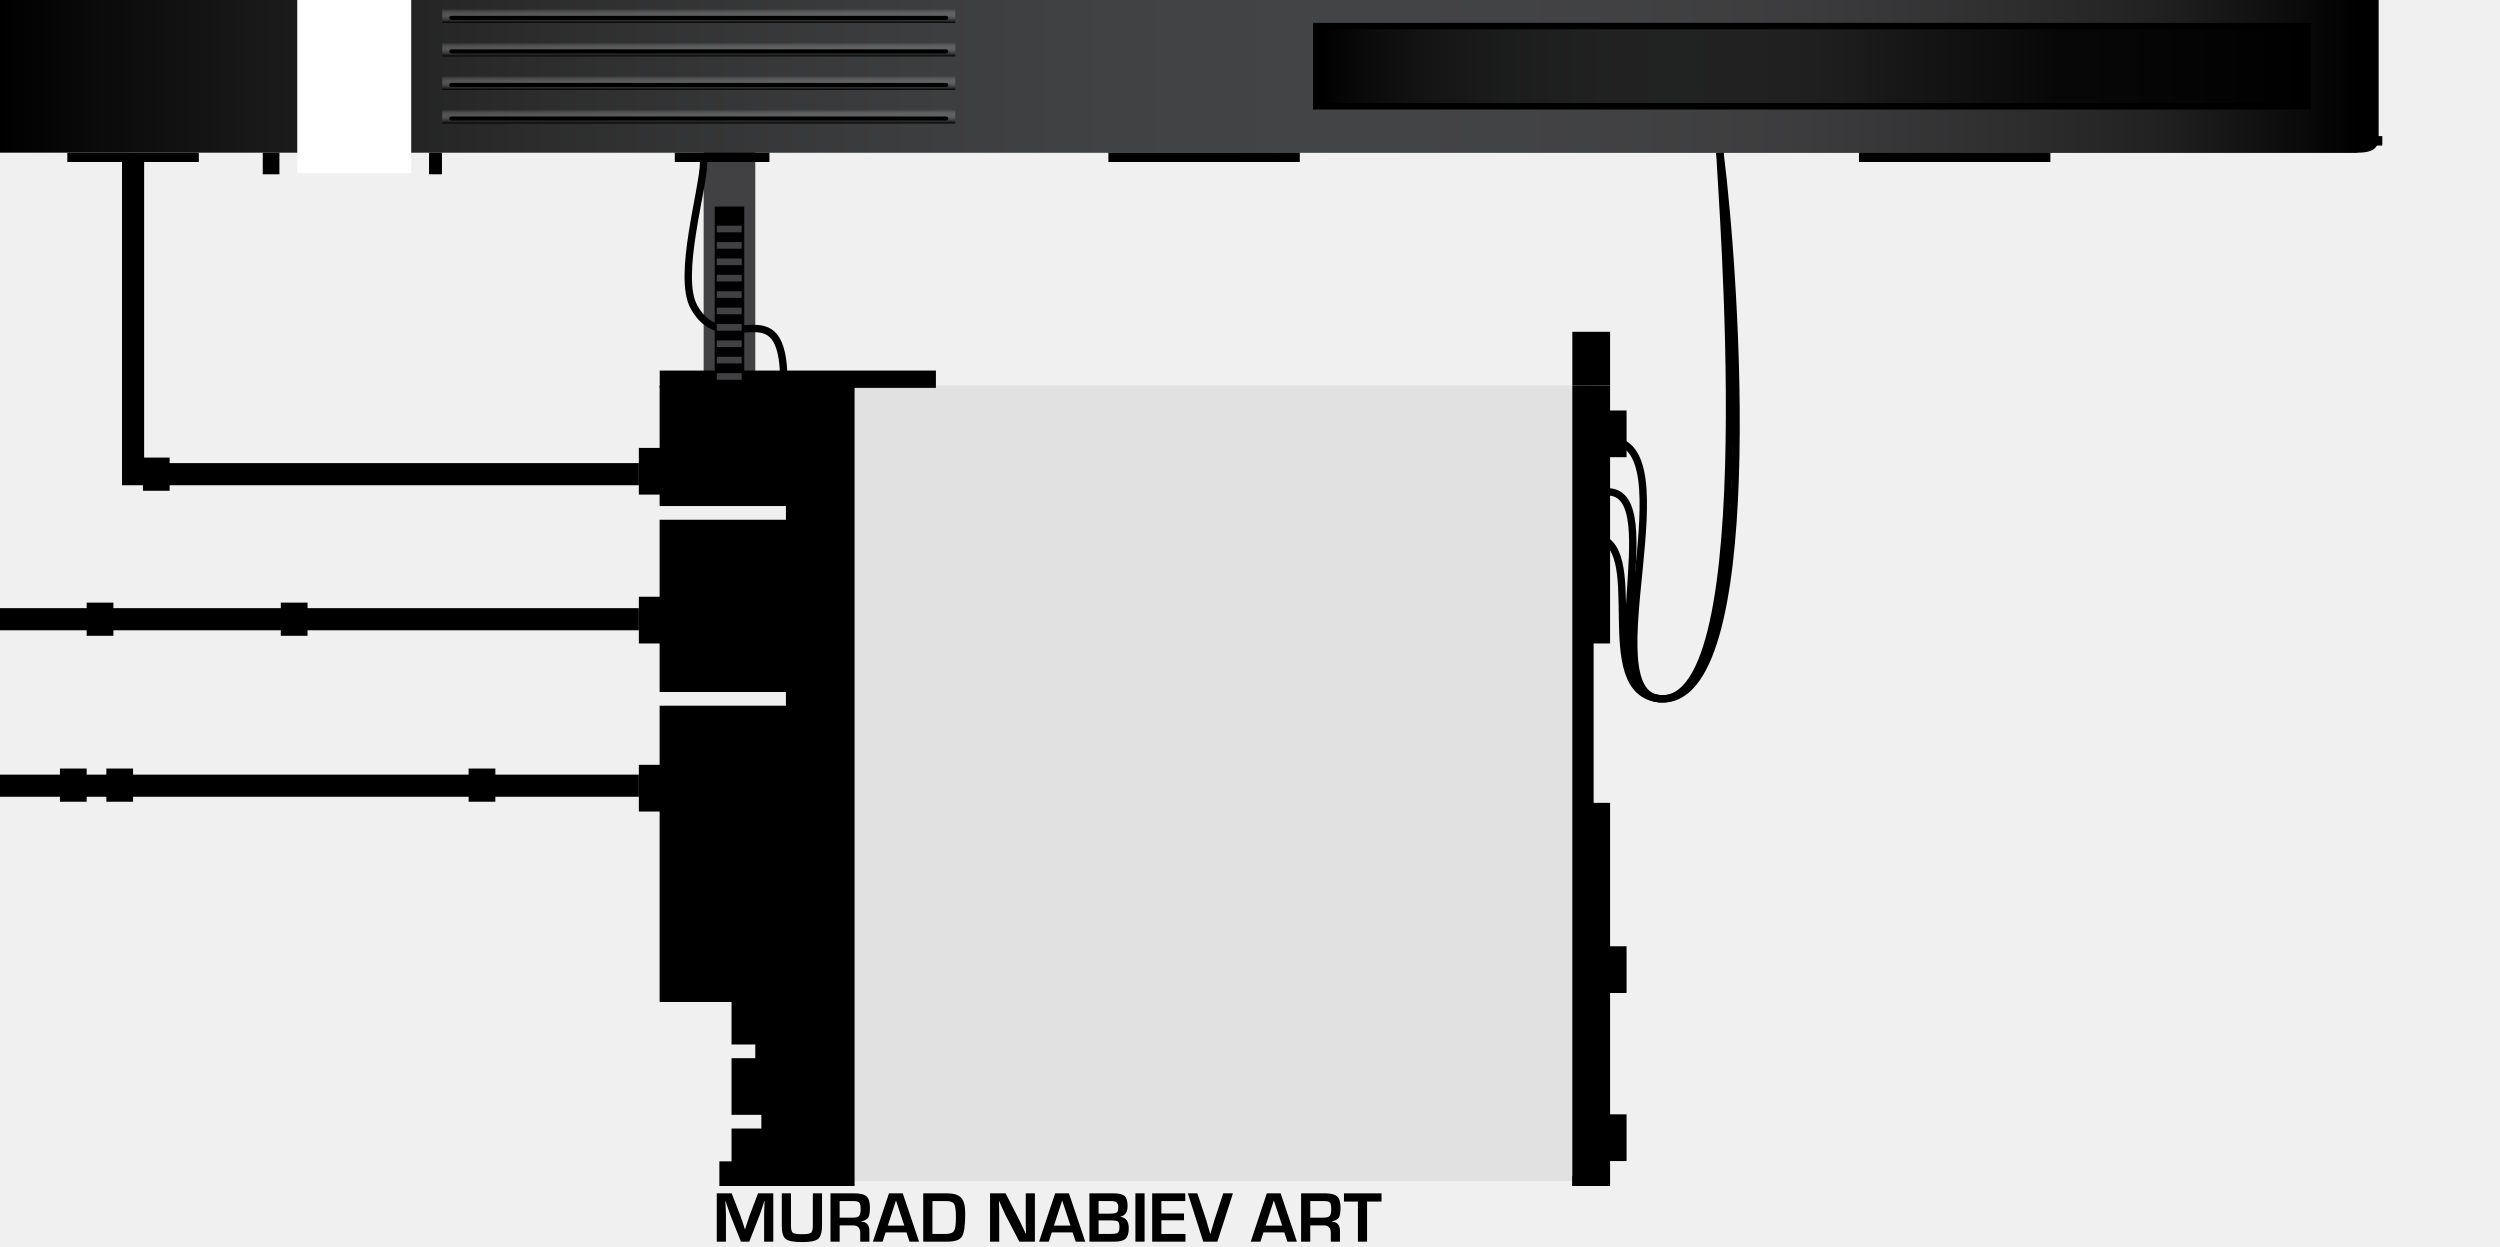
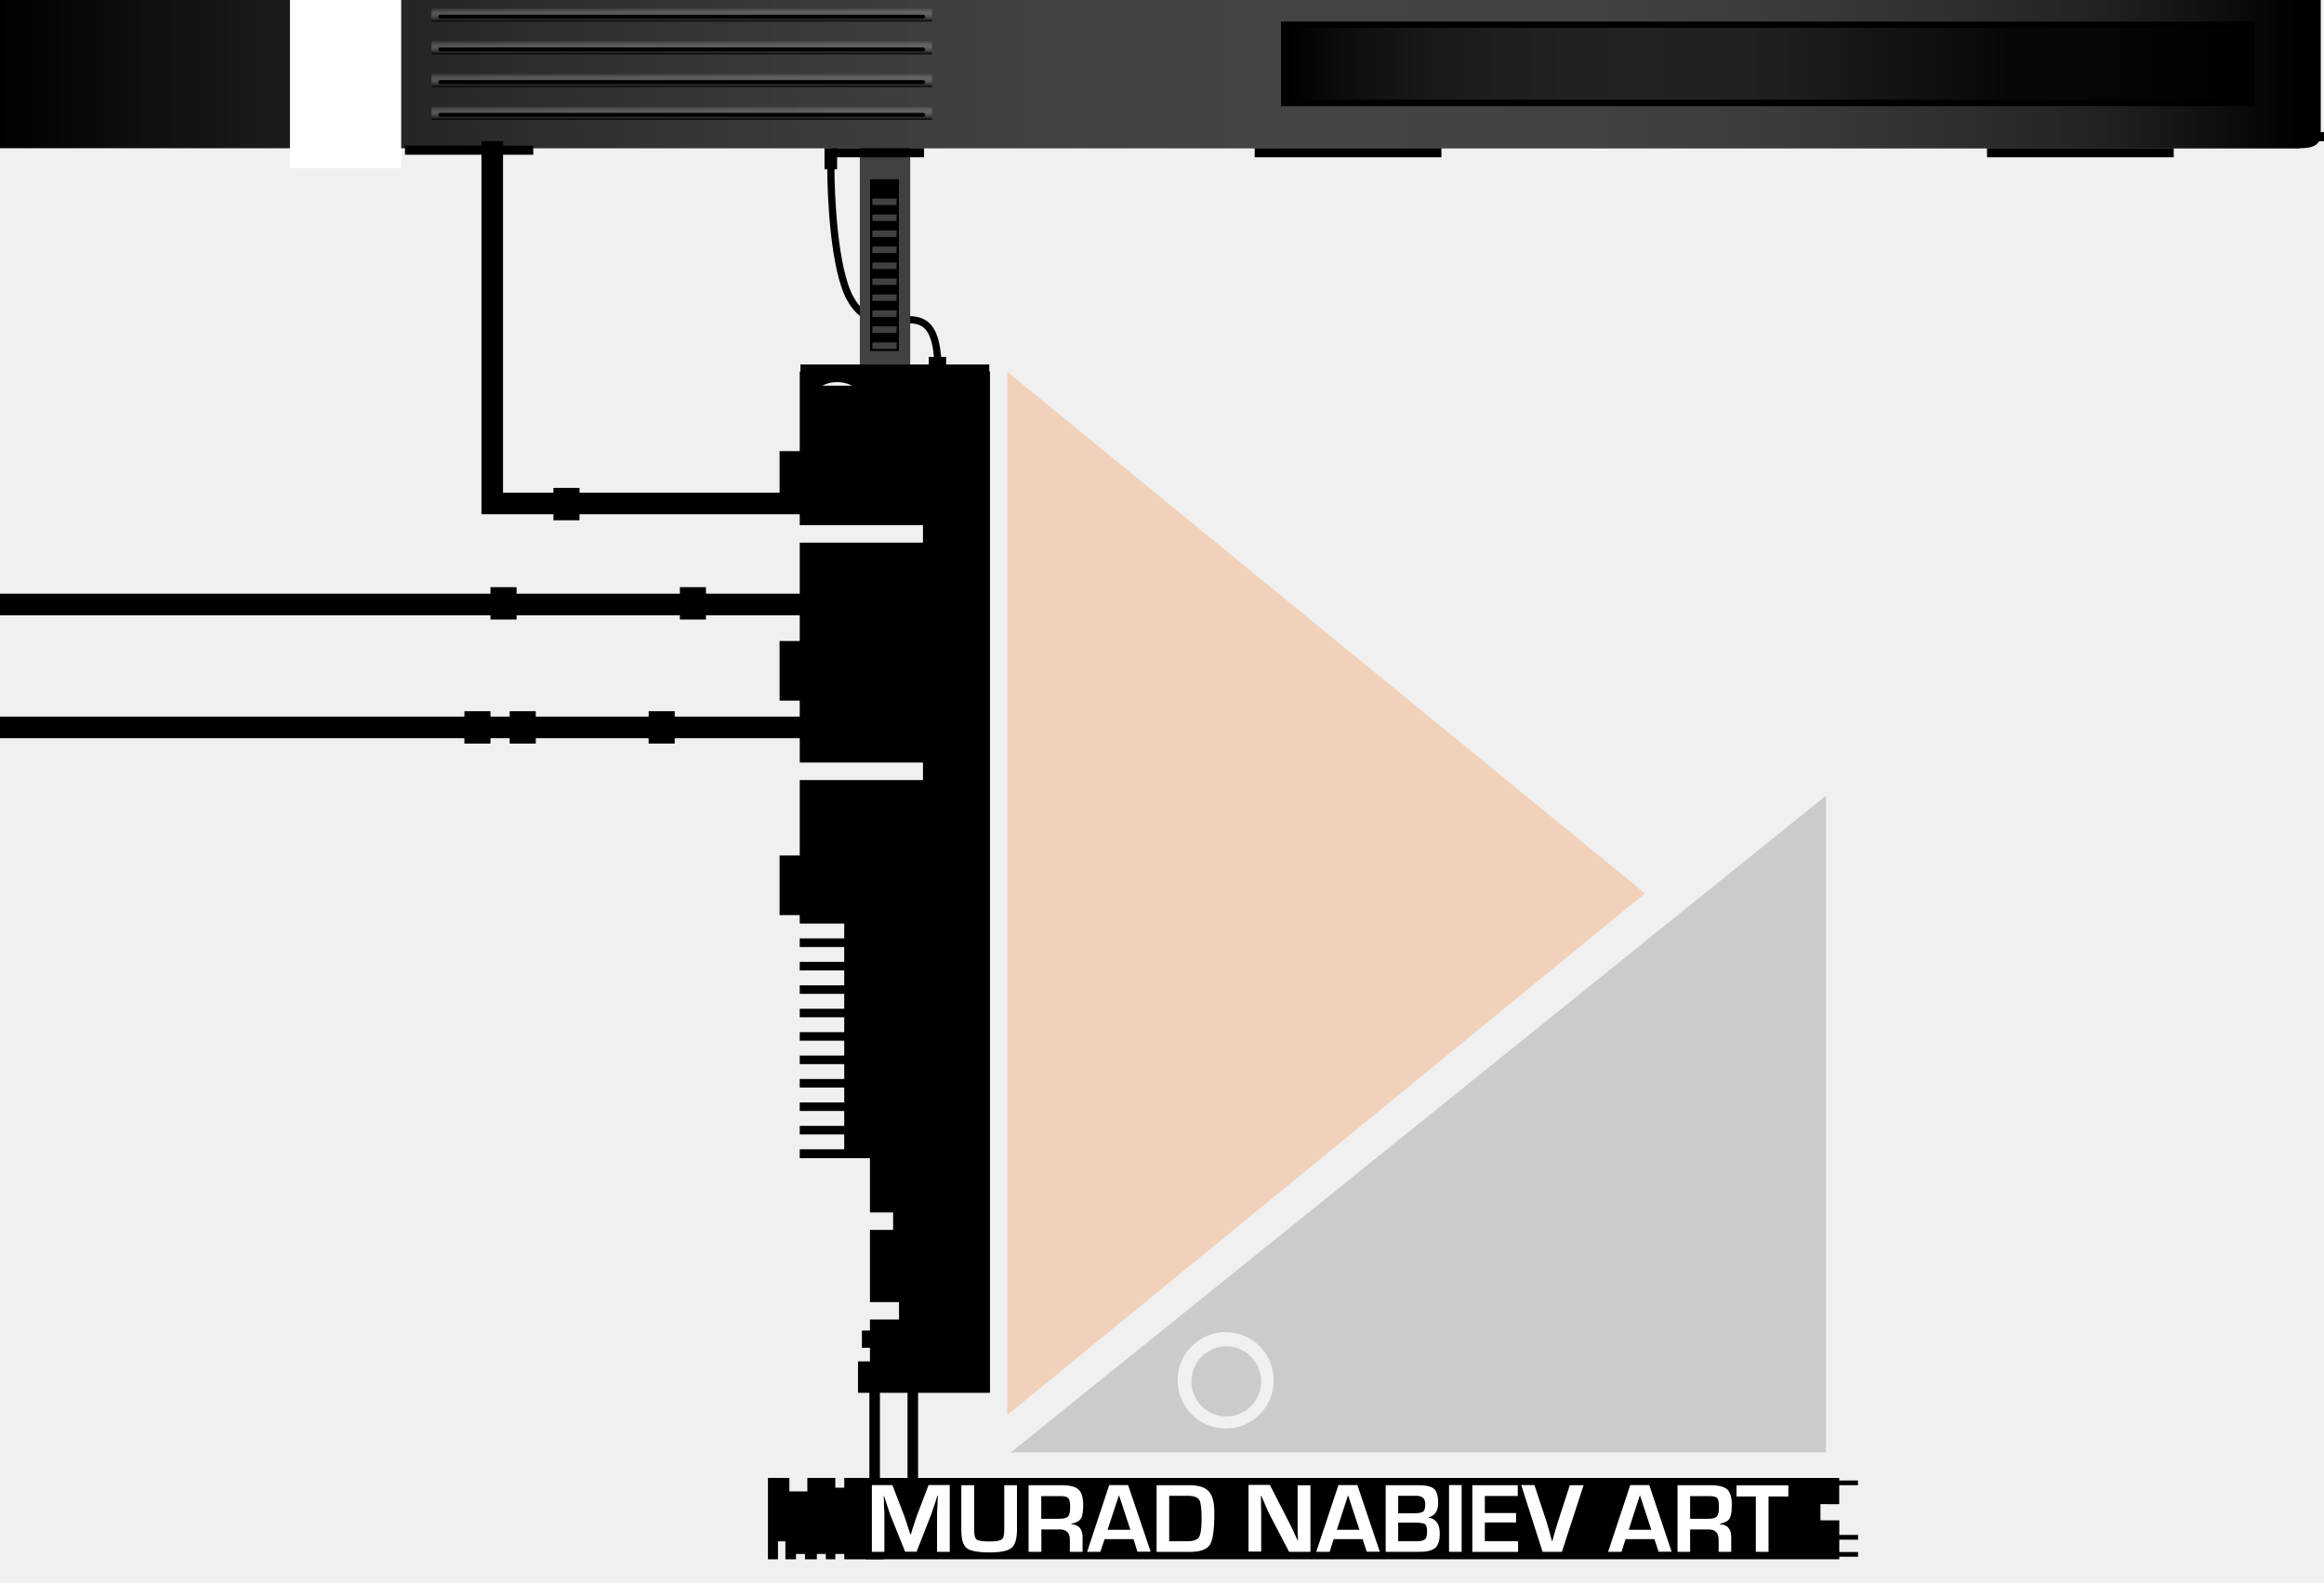
- <svg xmlns="http://www.w3.org/2000/svg" version="1.1" id="Layer_1" x="0px" y="0px" width="339px" height="169px" viewBox="0 0.125 339 169" enable-background="new 0 0.125 339 169" xml:space="preserve">
-   <g id="Layer_1_1_">
- </g>
-   <g id="Layer_2">
-     <g>
-       <rect x="95.416" y="19.183" fill="#414042" width="7" height="33.802" />
-       <path fill="none" stroke="#000000" stroke-miterlimit="10" d="M233.223,20.83c2.25,17.625,5.988,75.213-8.147,74.044" />
-       <path fill="none" stroke="#000000" stroke-miterlimit="10" d="M95.416,22.09c0,3.546-3.64,15.489-1.313,19.664    c4.25,7.625,12.188-3.25,12.188,10.231" />
-       <rect x="96.916" y="28.129" width="4" height="23.856" />
-       <g>
-         <g>
-           <polyline points="126.91,50.374 126.91,52.725 89.458,52.725 89.458,50.374     " />
-         </g>
-         <g>
-           <rect x="115.882" y="52.386" opacity="0.1" fill="#58595B" enable-background="new    " width="99.886" height="107.882" />
-           <polygon points="218.327,87.378 218.327,62.121 220.561,62.121 220.561,55.788 218.327,55.788 218.327,52.386 213.208,52.386       213.208,160.945 218.327,160.945 218.327,157.563 220.561,157.563 220.561,151.23 218.327,151.23 218.327,134.773       220.561,134.773 220.561,128.439 218.327,128.439 218.327,108.99 216.094,108.99 216.094,87.378     " />
-           <g>
-             <rect x="213.208" y="159.589" width="0.683" height="1.356" />
-           </g>
-           <rect x="213.208" y="45.117" width="5.119" height="7.269" />
-         </g>
-       </g>
-       <g>
-         <rect x="97.197" y="30.728" fill="#414042" width="3.375" height="0.901" />
-         <rect x="97.197" y="32.95" fill="#414042" width="3.375" height="0.901" />
-         <rect x="97.197" y="35.172" fill="#414042" width="3.375" height="0.901" />
-         <rect x="97.196" y="37.394" fill="#414042" width="3.375" height="0.902" />
-         <rect x="97.197" y="39.616" fill="#414042" width="3.375" height="0.901" />
-         <rect x="97.197" y="41.839" fill="#414042" width="3.375" height="0.901" />
-         <rect x="97.196" y="44.061" fill="#414042" width="3.375" height="0.902" />
-         <rect x="97.197" y="46.283" fill="#414042" width="3.375" height="0.901" />
-         <rect x="97.197" y="48.505" fill="#414042" width="3.375" height="0.901" />
-         <rect x="97.197" y="50.728" fill="#414042" width="3.375" height="0.901" />
-       </g>
-       <path fill="none" stroke="#000000" stroke-miterlimit="10" d="M233.223,20.83c0.113,4.801,5.988,75.213-8.147,74.044    c-9.427-0.78-1.083-21.477-8.999-21.977" />
-       <path fill="none" stroke="#000000" stroke-miterlimit="10" d="M225.075,94.874c-9.427-0.78,1.042-27.548-6.874-28.048" />
-       <path fill="none" stroke="#000000" stroke-miterlimit="10" d="M225.075,94.874c-9.427-0.78,4.25-35.034-6.874-35.034" />
-     </g>
-     <path d="M322.545,18.279c0,1.409-0.064,2.551-2.875,2.551H-0.122c0-1.915,0-1.142,0-2.551V0.594c0-1.409,0,0.078,0-0.701h317.581   h5.087L322.545,18.279L322.545,18.279z" />
-     <linearGradient id="SVGID_1_" gradientUnits="userSpaceOnUse" x1="280.878" y1="-213.362" x2="600.671" y2="-213.362" gradientTransform="matrix(1 0 0 -1 -281 -203)">
+ <svg xmlns="http://www.w3.org/2000/svg" version="1.1" id="Layer_1" x="0px" y="0px" width="323px" height="220px" viewBox="0 0.229 323 220" enable-background="new 0 0.229 323 220" xml:space="preserve">
+   <polygon points="117.343,205.653 117.343,207.012 116.095,207.012 116.095,205.653 112.207,205.653 112.207,207.526 109.71,207.526   109.71,205.653 106.733,205.653 106.733,216.96 108.124,216.96 108.124,214.462 109.158,214.462 109.158,216.96 110.63,216.96   110.63,216.217 111.878,216.217 111.878,216.96 113.53,216.96 113.53,216.217 114.779,216.217 114.779,216.96 116.095,216.96   116.095,216.216 117.343,216.216 117.343,216.96 122.832,216.96 122.832,205.653 " />
+   <g>
+     <path fill="none" stroke="#000000" stroke-miterlimit="10" d="M115.478,23.6c0,3.54,0.388,13.98,2.708,18.15   c4.25,7.63,12.2-3.25,12.2,10.24" />
+     <path fill="#414042" d="M119.505,19.18h7v33.8h-7V19.18z" />
+     <polygon points="258.244,214.232 258.244,213.574 255.633,213.574 255.633,211.549 253.01,211.549 253.01,209.296 255.621,209.297    255.621,206.667 258.23,206.667 258.23,206.008 255.621,206.008 255.621,205.653 249.886,205.653 249.626,205.653 120.315,205.653    120.315,216.96 249.626,216.96 249.886,216.96 255.633,216.96 255.633,216.604 258.244,216.604 258.244,215.947 255.633,215.947    255.633,214.232  " />
+     <path d="M322.55,18.28c0,1.4-0.068,2.55-2.88,2.55H-0.13c0-1.92,0-1.14,0-2.55V0.58c0-1.4,0,0.1,0-0.7h322.68V18.28z" />
+     <linearGradient id="SVGID_1_" gradientUnits="userSpaceOnUse" x1="748.87" y1="1381.365" x2="1068.68" y2="1381.365" gradientTransform="matrix(1 0 0 1 -749 -1371)">
      <stop offset="0" style="stop-color:#000000" />
      <stop offset="0" style="stop-color:#FFFFFF;stop-opacity:0" />
      <stop offset="0.029" style="stop-color:#F4F4F5;stop-opacity:0.029" />
      <stop offset="0.308" style="stop-color:#ACAEB1;stop-opacity:0.308" />
      <stop offset="0.555" style="stop-color:#787A7C;stop-opacity:0.555" />
      <stop offset="0.759" style="stop-color:#505052;stop-opacity:0.759" />
      <stop offset="0.913" style="stop-color:#252526;stop-opacity:0.913" />
      <stop offset="1" style="stop-color:#000000" />
    </linearGradient>
-     <rect x="-0.122" y="-0.106" fill="url(#SVGID_1_)" width="319.793" height="20.937" />
-     <g>
-       <g>
-         <linearGradient id="SVGID_2_" gradientUnits="userSpaceOnUse" x1="375.754" y1="-204.331" x2="375.754" y2="-206.226" gradientTransform="matrix(1 0 0 -1 -281 -203)">
-           <stop offset="0" style="stop-color:#FFFFFF;stop-opacity:0" />
-           <stop offset="1" style="stop-color:#000000" />
-         </linearGradient>
-         <rect x="59.972" y="1.331" fill="url(#SVGID_2_)" width="69.563" height="1.895" />
-         <g>
-           <path d="M60.919,2.552c0,0.151,0.123,0.274,0.274,0.274h67.119c0.151,0,0.274-0.123,0.274-0.274      c0-0.151-0.123-0.274-0.274-0.274H61.193C61.042,2.278,60.919,2.401,60.919,2.552C60.919,2.552,60.919,2.401,60.919,2.552z" />
-         </g>
-       </g>
-       <g>
-         <linearGradient id="SVGID_3_" gradientUnits="userSpaceOnUse" x1="375.754" y1="-208.879" x2="375.754" y2="-210.775" gradientTransform="matrix(1 0 0 -1 -281 -203)">
-           <stop offset="0" style="stop-color:#FFFFFF;stop-opacity:0" />
-           <stop offset="1" style="stop-color:#000000" />
-         </linearGradient>
-         <rect x="59.972" y="5.879" fill="url(#SVGID_3_)" width="69.563" height="1.896" />
-         <g>
-           <path d="M60.919,7.101c0,0.151,0.123,0.274,0.274,0.274h67.119c0.151,0,0.274-0.123,0.274-0.274s-0.123-0.274-0.274-0.274      H61.193C61.042,6.827,60.919,6.949,60.919,7.101C60.919,7.101,60.919,6.949,60.919,7.101z" />
-         </g>
-       </g>
-       <g>
-         <linearGradient id="SVGID_4_" gradientUnits="userSpaceOnUse" x1="375.754" y1="-213.428" x2="375.754" y2="-215.324" gradientTransform="matrix(1 0 0 -1 -281 -203)">
-           <stop offset="0" style="stop-color:#FFFFFF;stop-opacity:0" />
-           <stop offset="1" style="stop-color:#000000" />
-         </linearGradient>
-         <rect x="59.972" y="10.428" fill="url(#SVGID_4_)" width="69.563" height="1.896" />
-         <g>
-           <path d="M60.92,11.649c0,0.151,0.123,0.274,0.274,0.274h67.119c0.151,0,0.274-0.123,0.274-0.274s-0.123-0.274-0.274-0.274      H61.194C61.042,11.375,60.92,11.498,60.92,11.649C60.92,11.649,60.92,11.498,60.92,11.649z" />
-         </g>
-       </g>
-       <g>
-         <linearGradient id="SVGID_5_" gradientUnits="userSpaceOnUse" x1="375.754" y1="-217.976" x2="375.754" y2="-219.871" gradientTransform="matrix(1 0 0 -1 -281 -203)">
-           <stop offset="0" style="stop-color:#FFFFFF;stop-opacity:0" />
-           <stop offset="1" style="stop-color:#000000" />
-         </linearGradient>
-         <rect x="59.972" y="14.976" fill="url(#SVGID_5_)" width="69.563" height="1.895" />
-         <g>
-           <path d="M60.919,16.197c0,0.151,0.123,0.274,0.274,0.274h67.119c0.151,0,0.274-0.123,0.274-0.274      c0-0.151-0.123-0.273-0.274-0.273H61.193C61.042,15.924,60.919,16.046,60.919,16.197C60.919,16.197,60.919,16.046,60.919,16.197      z" />
-         </g>
-       </g>
-     </g>
-     <rect x="321.874" y="18.583" width="1.166" height="1.281" />
-     <rect x="178.044" y="3.226" width="135.333" height="11.75" />
-     <linearGradient id="SVGID_6_" gradientUnits="userSpaceOnUse" x1="460.211" y1="-212.101" x2="593.211" y2="-212.101" gradientTransform="matrix(1 0 0 -1 -281 -203)">
+     <path fill="url(#SVGID_1_)" d="M-0.12-0.1h319.8v20.93H-0.13L-0.12-0.1z" />
+     <linearGradient id="SVGID_2_" gradientUnits="userSpaceOnUse" x1="843.75" y1="1372.33" x2="843.75" y2="1374.226" gradientTransform="matrix(1 0 0 1 -749 -1371)">
+       <stop offset="0" style="stop-color:#FFFFFF;stop-opacity:0" />
+       <stop offset="1" style="stop-color:#000000" />
+     </linearGradient>
+     <path fill="url(#SVGID_2_)" d="M59.97,1.33h69.56v1.9H59.97V1.33z" />
+     <path d="M60.92,2.55c0,0.15,0.12,0.28,0.27,0.28h67.1c0.16,0,0.3-0.13,0.3-0.28c0-0.15-0.14-0.27-0.3-0.27H61.2   C61.04,2.28,60.92,2.4,60.92,2.55C60.92,2.55,60.92,2.4,60.92,2.55z" />
+     <linearGradient id="SVGID_3_" gradientUnits="userSpaceOnUse" x1="843.75" y1="1376.879" x2="843.75" y2="1378.774" gradientTransform="matrix(1 0 0 1 -749 -1371)">
+       <stop offset="0" style="stop-color:#FFFFFF;stop-opacity:0" />
+       <stop offset="1" style="stop-color:#000000" />
+     </linearGradient>
+     <path fill="url(#SVGID_3_)" d="M59.97,5.88h69.56v1.9H59.97V5.88z" />
+     <path d="M60.92,7.1c0,0.15,0.12,0.28,0.27,0.28h67.1c0.16,0,0.3-0.13,0.3-0.28s-0.14-0.27-0.3-0.27H61.2   C61.04,6.83,60.92,6.95,60.92,7.1C60.92,7.1,60.92,6.95,60.92,7.1z" />
+     <linearGradient id="SVGID_4_" gradientUnits="userSpaceOnUse" x1="843.75" y1="1381.428" x2="843.75" y2="1383.324" gradientTransform="matrix(1 0 0 1 -749 -1371)">
+       <stop offset="0" style="stop-color:#FFFFFF;stop-opacity:0" />
+       <stop offset="1" style="stop-color:#000000" />
+     </linearGradient>
+     <path fill="url(#SVGID_4_)" d="M59.97,10.43h69.56v1.9H59.97V10.43z" />
+     <path d="M60.92,11.65c0,0.15,0.12,0.27,0.27,0.27h67.1c0.16,0,0.3-0.12,0.3-0.27s-0.14-0.28-0.3-0.28H61.2   C61.04,11.37,60.92,11.5,60.92,11.65C60.92,11.65,60.92,11.5,60.92,11.65z" />
+     <linearGradient id="SVGID_5_" gradientUnits="userSpaceOnUse" x1="843.75" y1="1385.977" x2="843.75" y2="1387.871" gradientTransform="matrix(1 0 0 1 -749 -1371)">
+       <stop offset="0" style="stop-color:#FFFFFF;stop-opacity:0" />
+       <stop offset="1" style="stop-color:#000000" />
+     </linearGradient>
+     <path fill="url(#SVGID_5_)" d="M59.97,14.98h69.56v1.9H59.97V14.98z" />
+     <path d="M60.92,16.2c0,0.15,0.12,0.27,0.27,0.27h67.1c0.16,0,0.3-0.12,0.3-0.27c0-0.15-0.14-0.28-0.3-0.28H61.2   C61.04,15.92,60.92,16.05,60.92,16.2C60.92,16.2,60.92,16.05,60.92,16.2z M321.87,18.58h1.17v1.28h-1.17V18.58z M178.04,3.23   h135.34v11.75H178.04V3.23z" />
+     <linearGradient id="SVGID_6_" gradientUnits="userSpaceOnUse" x1="928.2" y1="1380.1" x2="1061.2" y2="1380.1" gradientTransform="matrix(1 0 0 1 -749 -1371)">
      <stop offset="0" style="stop-color:#000000" />
      <stop offset="0" style="stop-color:#202021;stop-opacity:0.993" />
      <stop offset="0" style="stop-color:#5C5C5F;stop-opacity:0.952" />
      <stop offset="0" style="stop-color:#7D7F82;stop-opacity:0.907" />
      <stop offset="0" style="stop-color:#9A9C9E;stop-opacity:0.858" />
      <stop offset="0" style="stop-color:#B4B6B8;stop-opacity:0.805" />
      <stop offset="0" style="stop-color:#CACCCE;stop-opacity:0.746" />
      <stop offset="0" style="stop-color:#DCDEDF;stop-opacity:0.68" />
      <stop offset="0" style="stop-color:#EBEBEC;stop-opacity:0.603" />
      <stop offset="0" style="stop-color:#F5F5F5;stop-opacity:0.507" />
      <stop offset="0" style="stop-color:#FCFCFC;stop-opacity:0.373" />
      <stop offset="0" style="stop-color:#FFFFFF;stop-opacity:0" />
      <stop offset="0.035" style="stop-color:#E3E4E5;stop-opacity:0.035" />
      <stop offset="0.098" style="stop-color:#BCBEC0;stop-opacity:0.098" />
      <stop offset="0.168" style="stop-color:#9A9C9F;stop-opacity:0.168" />
      <stop offset="0.241" style="stop-color:#7E8083;stop-opacity:0.241" />
      <stop offset="0.32" style="stop-color:#67686A;stop-opacity:0.32" />
      <stop offset="0.405" style="stop-color:#515254;stop-opacity:0.405" />
      <stop offset="0.5" style="stop-color:#3F3E40;stop-opacity:0.5" />
      <stop offset="0.609" style="stop-color:#232223;stop-opacity:0.609" />
      <stop offset="0.747" style="stop-color:#0A0A0A;stop-opacity:0.747" />
      <stop offset="1" style="stop-color:#000000" />
    </linearGradient>
-     <rect x="179.211" y="4.101" fill="url(#SVGID_6_)" width="133" height="10" />
-     <rect x="9.128" y="20.83" width="17.833" height="1.26" />
-     <rect x="91.503" y="20.83" width="12.833" height="1.26" />
-     <rect x="150.298" y="20.83" width="25.955" height="1.26" />
-     <rect x="252.077" y="20.83" width="25.955" height="1.26" />
-     <path fill="none" stroke="#808285" stroke-miterlimit="10" d="M312.878,9.101" />
-     <path fill="none" stroke="#808285" stroke-miterlimit="10" d="M178.044,9.101" />
-     <rect x="35.628" y="20.83" width="2.261" height="2.927" />
-     <rect x="58.176" y="20.83" width="1.753" height="2.927" />
-     <rect x="40.307" y="-0.106" fill="#FFFFFF" width="15.451" height="23.696" />
-     <polygon points="89.445,52.386 89.445,60.86 86.628,60.86 86.628,67.193 89.445,67.193 89.445,68.744 106.572,68.744    106.572,70.603 89.445,70.603 89.445,81.045 86.628,81.045 86.628,87.378 89.445,87.378 89.445,93.962 106.572,93.962    106.572,95.82 89.445,95.82 89.445,103.835 86.628,103.835 86.628,110.168 89.445,110.168 89.445,135.993 99.196,135.993    99.196,141.757 102.416,141.757 102.416,143.616 99.196,143.616 99.196,151.295 103.238,151.295 103.238,153.154 99.196,153.154    99.196,157.604 97.545,157.604 97.545,160.945 115.882,160.945 115.882,52.386  " />
-     <line fill="none" stroke="#000000" stroke-width="3" stroke-miterlimit="10" x1="86.628" y1="84.09" x2="-0.122" y2="84.09" />
-     <line fill="none" stroke="#000000" stroke-width="3" stroke-miterlimit="10" x1="86.628" y1="106.666" x2="-0.122" y2="106.666" />
-     <polyline fill="none" stroke="#000000" stroke-width="3" stroke-miterlimit="10" points="18.045,21.46 18.045,64.423    86.628,64.423  " />
-     <rect x="8.128" y="104.34" width="3.625" height="4.5" />
-     <rect x="14.42" y="104.34" width="3.625" height="4.5" />
-     <rect x="63.545" y="104.34" width="3.625" height="4.5" />
-     <rect x="38.076" y="81.84" width="3.625" height="4.5" />
-     <rect x="11.753" y="81.84" width="3.625" height="4.5" />
-     <rect x="19.378" y="62.173" width="3.625" height="4.5" />
+     <path fill="url(#SVGID_6_)" d="M179.2,4.1h133v10h-133V4.1L179.2,4.1z" />
+     <path d="M56.285,20.475h17.83v1.26h-17.83V20.475z M115.585,20.83h12.84v1.26h-12.84V20.83z M174.385,20.83h25.95v1.26h-25.95   V20.83z M276.166,20.83h25.949v1.26h-25.949V20.83L276.166,20.83z" />
+     <path fill="none" stroke="#808285" stroke-miterlimit="10" d="M178.04,9.1" />
+     <path d="M114.595,20.83h1.75v2.93h-1.75V20.83z" />
+     <path fill="#FFFFFF" d="M40.3-0.1h15.46v23.7H40.3V-0.1z" />
+     <path fill="none" stroke="#000000" stroke-width="3" stroke-miterlimit="10" d="M127.601,84.25H0 M127.601,101.333H0    M68.415,19.855v50.35h59.97" />
+     <path fill="#FFFFFF" d="M132.001,206.665v9.257h-1.767v-5.06c0-0.396,0.028-0.848,0.057-1.372l0.028-0.707l0.042-0.662h-0.071   l-0.212,0.649l-0.211,0.637c-0.184,0.563-0.326,0.988-0.424,1.27l-2.049,5.23h-1.597l-2.078-5.172   c-0.098-0.285-0.24-0.706-0.423-1.273l-0.213-0.664l-0.211-0.636h-0.057l0.042,0.707v0.665c0.042,0.522,0.058,0.988,0.058,1.343   v5.044h-1.739v-9.271h2.854l1.653,4.297c0.099,0.282,0.255,0.707,0.425,1.271l0.212,0.649l0.212,0.638h0.07l0.183-0.651   l0.212-0.651c0.17-0.536,0.312-0.961,0.425-1.271l1.639-4.296h2.912L132.001,206.665z M139.577,206.665h1.767v6.161   c0,1.272-0.255,2.149-0.749,2.544c-0.495,0.426-1.512,0.637-3.04,0.637c-1.625,0-2.685-0.197-3.18-0.594   c-0.508-0.382-0.763-1.217-0.763-2.486v-6.262h1.781v6.262c0,0.677,0.113,1.131,0.367,1.301c0.241,0.168,0.806,0.254,1.725,0.254   c0.919,0,1.498-0.086,1.738-0.285c0.24-0.168,0.354-0.62,0.354-1.354v-6.191L139.577,206.665L139.577,206.665z M142.955,215.936   v-9.271h4.593c1.131,0,1.908,0.197,2.347,0.592c0.423,0.398,0.65,1.105,0.65,2.12c0,0.962-0.099,1.599-0.325,1.938   c-0.211,0.338-0.65,0.563-1.314,0.706v0.069c1.032,0.057,1.555,0.667,1.555,1.795v2.036h-1.767v-1.695   c0-0.963-0.48-1.414-1.414-1.414h-2.543v3.109h-1.738L142.955,215.936z M144.735,211.329h2.515c0.608,0,0.99-0.113,1.203-0.326   c0.183-0.197,0.282-0.635,0.282-1.271c0-0.663-0.085-1.088-0.254-1.271c-0.169-0.196-0.538-0.283-1.131-0.283h-2.629v3.166   L144.735,211.329z M157.526,214.156h-4l-0.594,1.766h-1.838l3.066-9.271h2.63l3.137,9.258h-1.837l-0.565-1.78L157.526,214.156   L157.526,214.156z M157.102,212.855l-1.582-4.806l-1.585,4.806h3.182H157.102z M160.748,215.936v-9.271h4.523   c1.313,0,2.219,0.284,2.726,0.848c0.524,0.564,0.778,1.555,0.778,2.969c0,2.317-0.197,3.814-0.621,4.464   c-0.426,0.651-1.357,0.99-2.826,0.99h-4.594H160.748L160.748,215.936z M162.485,214.452h2.517c0.848,0,1.413-0.196,1.639-0.566   c0.24-0.396,0.366-1.271,0.366-2.57c0-1.372-0.112-2.233-0.323-2.616c-0.241-0.366-0.765-0.563-1.585-0.563H162.5v6.316H162.485z    M182.132,206.665v9.257h-2.97l-2.655-5.088c-0.142-0.256-0.34-0.706-0.608-1.328l-0.281-0.665l-0.313-0.679h-0.07l0.027,0.607   v0.607l0.028,1.201v5.313h-1.766v-9.27h2.967l2.404,4.693c0.225,0.421,0.478,0.918,0.763,1.511l0.337,0.75l0.354,0.763h0.043   v-0.593l-0.043-0.595v-6.473h1.738L182.132,206.665z M189.367,214.156h-4l-0.566,1.766h-1.864l3.083-9.271h2.641l3.109,9.258h-1.81   l-0.593-1.78V214.156z M188.941,212.855l-1.582-4.806l-1.555,4.806h3.152H188.941z M192.589,215.936v-9.271h4.552   c1.06,0,1.796,0.171,2.177,0.508c0.366,0.34,0.564,0.989,0.564,1.937c0,1.133-0.452,1.809-1.356,2.022v0.027   c1.061,0.17,1.582,0.904,1.582,2.22c0,0.917-0.197,1.583-0.607,1.978c-0.424,0.368-1.131,0.565-2.118,0.565h-4.806L192.589,215.936   z M194.341,210.566h2.147c0.681,0,1.132-0.085,1.315-0.242c0.198-0.141,0.283-0.508,0.283-1.06c0-0.748-0.424-1.129-1.243-1.129   h-2.517v2.4L194.341,210.566z M194.341,214.452h2.545c0.593,0,0.989-0.099,1.172-0.283c0.184-0.141,0.284-0.508,0.284-1.045   c0-0.566-0.101-0.904-0.284-1.047c-0.21-0.141-0.705-0.212-1.468-0.212h-2.263v2.616L194.341,214.452z M203.146,206.665v9.257   h-1.752v-9.272h1.752V206.665z M206.368,208.162v2.374h4.34v1.302h-4.34v2.614h4.622v1.483h-6.359v-9.271h6.317v1.497H206.368   L206.368,208.162z M218.227,206.665h1.865l-3.01,9.257h-2.686l-2.968-9.272h1.837l1.726,5.229c0.141,0.523,0.396,1.357,0.706,2.543   h0.058l0.168-0.633c0.213-0.807,0.425-1.415,0.565-1.91l1.695-5.229L218.227,206.665z M229.93,214.156h-4l-0.566,1.766H223.5   l3.077-9.271h2.646l3.106,9.258h-1.807l-0.594-1.78V214.156z M229.504,212.855l-1.583-4.806l-1.554,4.806h3.149H229.504z    M233.15,215.936v-9.271h4.564c1.131,0,1.908,0.197,2.347,0.592c0.423,0.398,0.634,1.105,0.634,2.12   c0,0.962-0.099,1.599-0.324,1.938c-0.21,0.338-0.649,0.563-1.315,0.706v0.069c1.048,0.057,1.558,0.667,1.558,1.795v2.036h-1.752   v-1.695c0-0.963-0.483-1.414-1.414-1.414h-2.546v3.109h-1.738L233.15,215.936z M234.901,211.329h2.546   c0.565,0,0.989-0.113,1.173-0.326c0.196-0.197,0.284-0.635,0.284-1.271c0-0.663-0.071-1.088-0.243-1.271   c-0.169-0.196-0.536-0.283-1.131-0.283h-2.629v3.166V211.329z M245.799,208.249v7.673h-1.767v-7.688h-2.684v-1.555h7.206v1.555   h-2.77L245.799,208.249z" />
+     <rect x="120.932" y="25.145" width="4" height="23.87" />
    <g>
-       <path d="M104.857,161.941v6.553h-1.244v-3.569c0-0.286,0.008-0.609,0.024-0.972l0.024-0.49l0.024-0.483h-0.039l-0.149,0.455    l-0.145,0.454c-0.133,0.409-0.237,0.713-0.311,0.909l-1.44,3.695h-1.132l-1.455-3.667c-0.08-0.202-0.186-0.505-0.317-0.907    l-0.148-0.456l-0.149-0.45h-0.038l0.024,0.475l0.023,0.479c0.02,0.371,0.029,0.69,0.029,0.955v3.571h-1.244v-6.552h2.026    l1.171,3.035c0.08,0.209,0.186,0.513,0.317,0.904l0.144,0.456l0.149,0.451h0.044l0.139-0.451l0.144-0.451    c0.119-0.38,0.221-0.681,0.308-0.902l1.152-3.042H104.857L104.857,161.941z" />
-       <path d="M110.225,161.941h1.243v4.361c0,0.91-0.176,1.514-0.526,1.808c-0.351,0.295-1.067,0.443-2.148,0.443    c-1.142,0-1.891-0.141-2.247-0.42c-0.355-0.277-0.533-0.865-0.533-1.761v-4.432h1.242v4.432c0,0.482,0.087,0.788,0.26,0.918    c0.173,0.131,0.578,0.194,1.219,0.194c0.656,0,1.068-0.064,1.236-0.197c0.167-0.13,0.251-0.45,0.251-0.964v-4.383H110.225z" />
-       <path d="M112.615,168.494v-6.553h3.23c0.804,0,1.357,0.14,1.662,0.419c0.304,0.278,0.456,0.781,0.456,1.512    c0,0.663-0.076,1.116-0.229,1.359c-0.153,0.244-0.463,0.411-0.934,0.504v0.042c0.727,0.047,1.09,0.469,1.09,1.272v1.444h-1.243    v-1.193c0-0.676-0.333-1.015-0.998-1.015h-1.79v2.209L112.615,168.494L112.615,168.494z M113.858,165.24h1.786    c0.425,0,0.708-0.077,0.847-0.229s0.209-0.457,0.209-0.913c0-0.469-0.061-0.77-0.181-0.905c-0.12-0.137-0.384-0.204-0.79-0.204    h-1.872V165.24L113.858,165.24z" />
-       <path d="M122.917,167.236h-2.829l-0.408,1.258h-1.315l2.18-6.553h1.867l2.212,6.553h-1.291L122.917,167.236z M122.628,166.321    l-1.132-3.413l-1.113,3.413H122.628z" />
-       <path d="M125.191,168.494v-6.553h3.221c0.915,0,1.557,0.202,1.922,0.601c0.367,0.4,0.55,1.101,0.55,2.103    c0,1.636-0.147,2.686-0.441,3.152c-0.294,0.466-0.959,0.697-1.993,0.697H125.191z M126.435,167.449h1.771    c0.596,0,0.98-0.136,1.155-0.409c0.174-0.274,0.263-0.879,0.263-1.813c0-0.968-0.08-1.582-0.236-1.843    c-0.156-0.263-0.525-0.395-1.104-0.395h-1.848V167.449L126.435,167.449z" />
-       <path d="M140.333,161.941v6.553h-2.108l-1.872-3.595c-0.093-0.18-0.238-0.493-0.437-0.941l-0.21-0.471l-0.207-0.47h-0.048    l0.019,0.432l0.014,0.428l0.011,0.857v3.76h-1.244v-6.553h2.107l1.705,3.323c0.15,0.293,0.325,0.65,0.524,1.07l0.25,0.532    l0.25,0.537h0.043l-0.015-0.422l-0.014-0.421l-0.009-0.846v-3.771h1.242V161.941z" />
-       <path d="M145.45,167.236h-2.827l-0.408,1.258h-1.315l2.18-6.553h1.867l2.212,6.553h-1.291L145.45,167.236z M145.161,166.321    l-1.132-3.413l-1.113,3.413H145.161z" />
-       <path d="M147.726,168.494v-6.553h3.221c0.756,0,1.27,0.121,1.544,0.362c0.273,0.241,0.41,0.698,0.41,1.366    c0,0.81-0.321,1.286-0.964,1.43v0.024c0.748,0.116,1.124,0.635,1.124,1.562c0,0.667-0.144,1.138-0.433,1.406    c-0.288,0.27-0.79,0.402-1.507,0.402H147.726z M148.968,164.694h1.522c0.492,0,0.808-0.055,0.943-0.163    c0.136-0.108,0.205-0.36,0.205-0.756c0-0.525-0.298-0.786-0.893-0.786h-1.777V164.694L148.968,164.694z M148.968,167.449h1.363    l0.437-0.011c0.42,0,0.696-0.059,0.828-0.177s0.2-0.37,0.2-0.75c0-0.396-0.07-0.646-0.209-0.748    c-0.139-0.103-0.482-0.154-1.029-0.154h-1.589V167.449z" />
-       <path d="M155.204,161.941v6.553h-1.243v-6.553H155.204z" />
-       <path d="M157.48,162.989v1.688h3.072v0.918h-3.072v1.854h3.269v1.046h-4.512v-6.551h4.483v1.045H157.48L157.48,162.989z" />
-       <path d="M165.872,161.941h1.315l-2.113,6.553h-1.911l-2.093-6.553h1.29l1.229,3.71c0.116,0.356,0.287,0.95,0.514,1.786h0.033    l0.125-0.447c0.153-0.556,0.285-1.001,0.394-1.335L165.872,161.941z" />
-       <path d="M174.152,167.236h-2.828l-0.407,1.258h-1.315l2.179-6.553h1.868l2.212,6.553h-1.291L174.152,167.236z M173.864,166.321    l-1.132-3.413l-1.115,3.413H173.864z" />
-       <path d="M176.428,168.494v-6.553h3.23c0.805,0,1.357,0.14,1.66,0.419c0.306,0.278,0.456,0.781,0.456,1.512    c0,0.663-0.076,1.116-0.228,1.359c-0.153,0.244-0.464,0.411-0.935,0.504v0.042c0.728,0.047,1.09,0.469,1.09,1.272v1.444h-1.244    v-1.193c0-0.676-0.332-1.015-0.998-1.015h-1.79v2.209L176.428,168.494L176.428,168.494z M177.67,165.24h1.786    c0.426,0,0.709-0.077,0.847-0.229c0.14-0.151,0.21-0.457,0.21-0.913c0-0.469-0.061-0.77-0.18-0.905    c-0.121-0.137-0.385-0.204-0.79-0.204h-1.87v2.251H177.67z" />
-       <path d="M185.375,163.057v5.438h-1.243v-5.438h-1.891v-1.112h5.093v1.112H185.375z" />
+       <path fill="#414042" d="M121.247,27.825h3.37v0.9h-3.37V27.825z M121.247,30.045h3.37v0.9h-3.37V30.045z M121.247,32.265h3.37v0.9    h-3.37V32.265z M121.247,34.495h3.37v0.9h-3.37V34.495z M121.247,36.715h3.37v0.9h-3.37V36.715z M121.247,38.935h3.37v0.9h-3.37    V38.935z M121.247,41.155h3.37v0.9h-3.37V41.155z M121.247,43.375h3.37v0.9h-3.37V43.375z M121.247,45.595h3.37v0.9h-3.37V45.595z     M121.247,47.825h3.37v0.9h-3.37V47.825z" />
+     </g>
+   </g>
+   <rect x="64.545" y="99.083" width="3.62" height="4.5" />
+   <rect x="70.835" y="99.083" width="3.63" height="4.5" />
+   <polygon points="90.155,99.083 93.775,99.083 93.775,103.583 90.145,103.583 " />
+   <rect x="94.495" y="81.84" width="3.62" height="4.5" />
+   <rect x="68.165" y="81.84" width="3.63" height="4.5" />
+   <rect x="76.92" y="68.045" width="3.62" height="4.5" />
+   <rect x="120.83" y="191.464" width="1.467" height="14.513" />
+   <rect x="126.133" y="191.464" width="1.467" height="14.513" />
+   <rect x="119.791" y="185.167" width="2.188" height="2.396" />
+   <rect x="120.321" y="190.75" width="2.188" height="1.875" />
+   <rect x="129.082" y="49.833" width="2.417" height="1.796" />
+   <g>
+     <path d="M137.498,51.864V50.89h-26.25v0.974h-0.098v11.067h-2.799v8.28h2.799v2.014h17.13v2.434h-17.13v13.669h-2.799v8.281h2.799   v8.608h17.13v2.433h-17.13v10.49h-2.799v8.281h2.799v1.179h6.185v2.065h-6.185v1.191h6.185v2.065h-6.185v1.192h6.185v2.065h-6.185   v1.191h6.185v2.064h-6.185v1.192h6.185v2.064h-6.185v1.193h6.185v2.064h-6.185v1.191h6.185v2.066h-6.185v1.191h6.185v2.064h-6.185   v1.193h6.185v2.064h-6.185v1.191h6.185v2.065h-6.185v1.243h9.761v7.535h3.219v2.433h-3.219v10.033h4.04v2.422h-4.04v5.819h-1.661   v4.369h18.34V51.864H137.498z M116.345,59.625c-2.103,0-3.807-1.407-3.807-3.144c0-1.736,1.705-3.144,3.807-3.144   s3.807,1.408,3.807,3.144C120.152,58.218,118.448,59.625,116.345,59.625z" />
+   </g>
+   <rect x="111.833" y="53.833" width="13.099" height="7.833" />
+   <rect x="108.346" y="50.89" display="none" fill="none" stroke="#231F20" stroke-miterlimit="10" width="200" height="170" />
+   <g opacity="0.7">
+     <g>
+       <path opacity="0.4" fill="#F5852D" d="M139.997,51.903l88.647,72.5l-88.647,72.499V51.903z" />
+       <path opacity="0.4" fill="#6D6E71" d="M140.486,202.102h113.292v-91.274L140.486,202.102z M170.372,198.781    c-3.702,0-6.698-2.99-6.698-6.7c0-3.698,2.996-6.702,6.684-6.702c3.688,0,6.668,3.004,6.668,6.702c0,3.71-2.995,6.714-6.683,6.714    L170.372,198.781z" />
+       <ellipse opacity="0.4" fill="#6D6E71" cx="170.438" cy="192.235" rx="4.846" ry="4.869" />
    </g>
  </g>
</svg>
